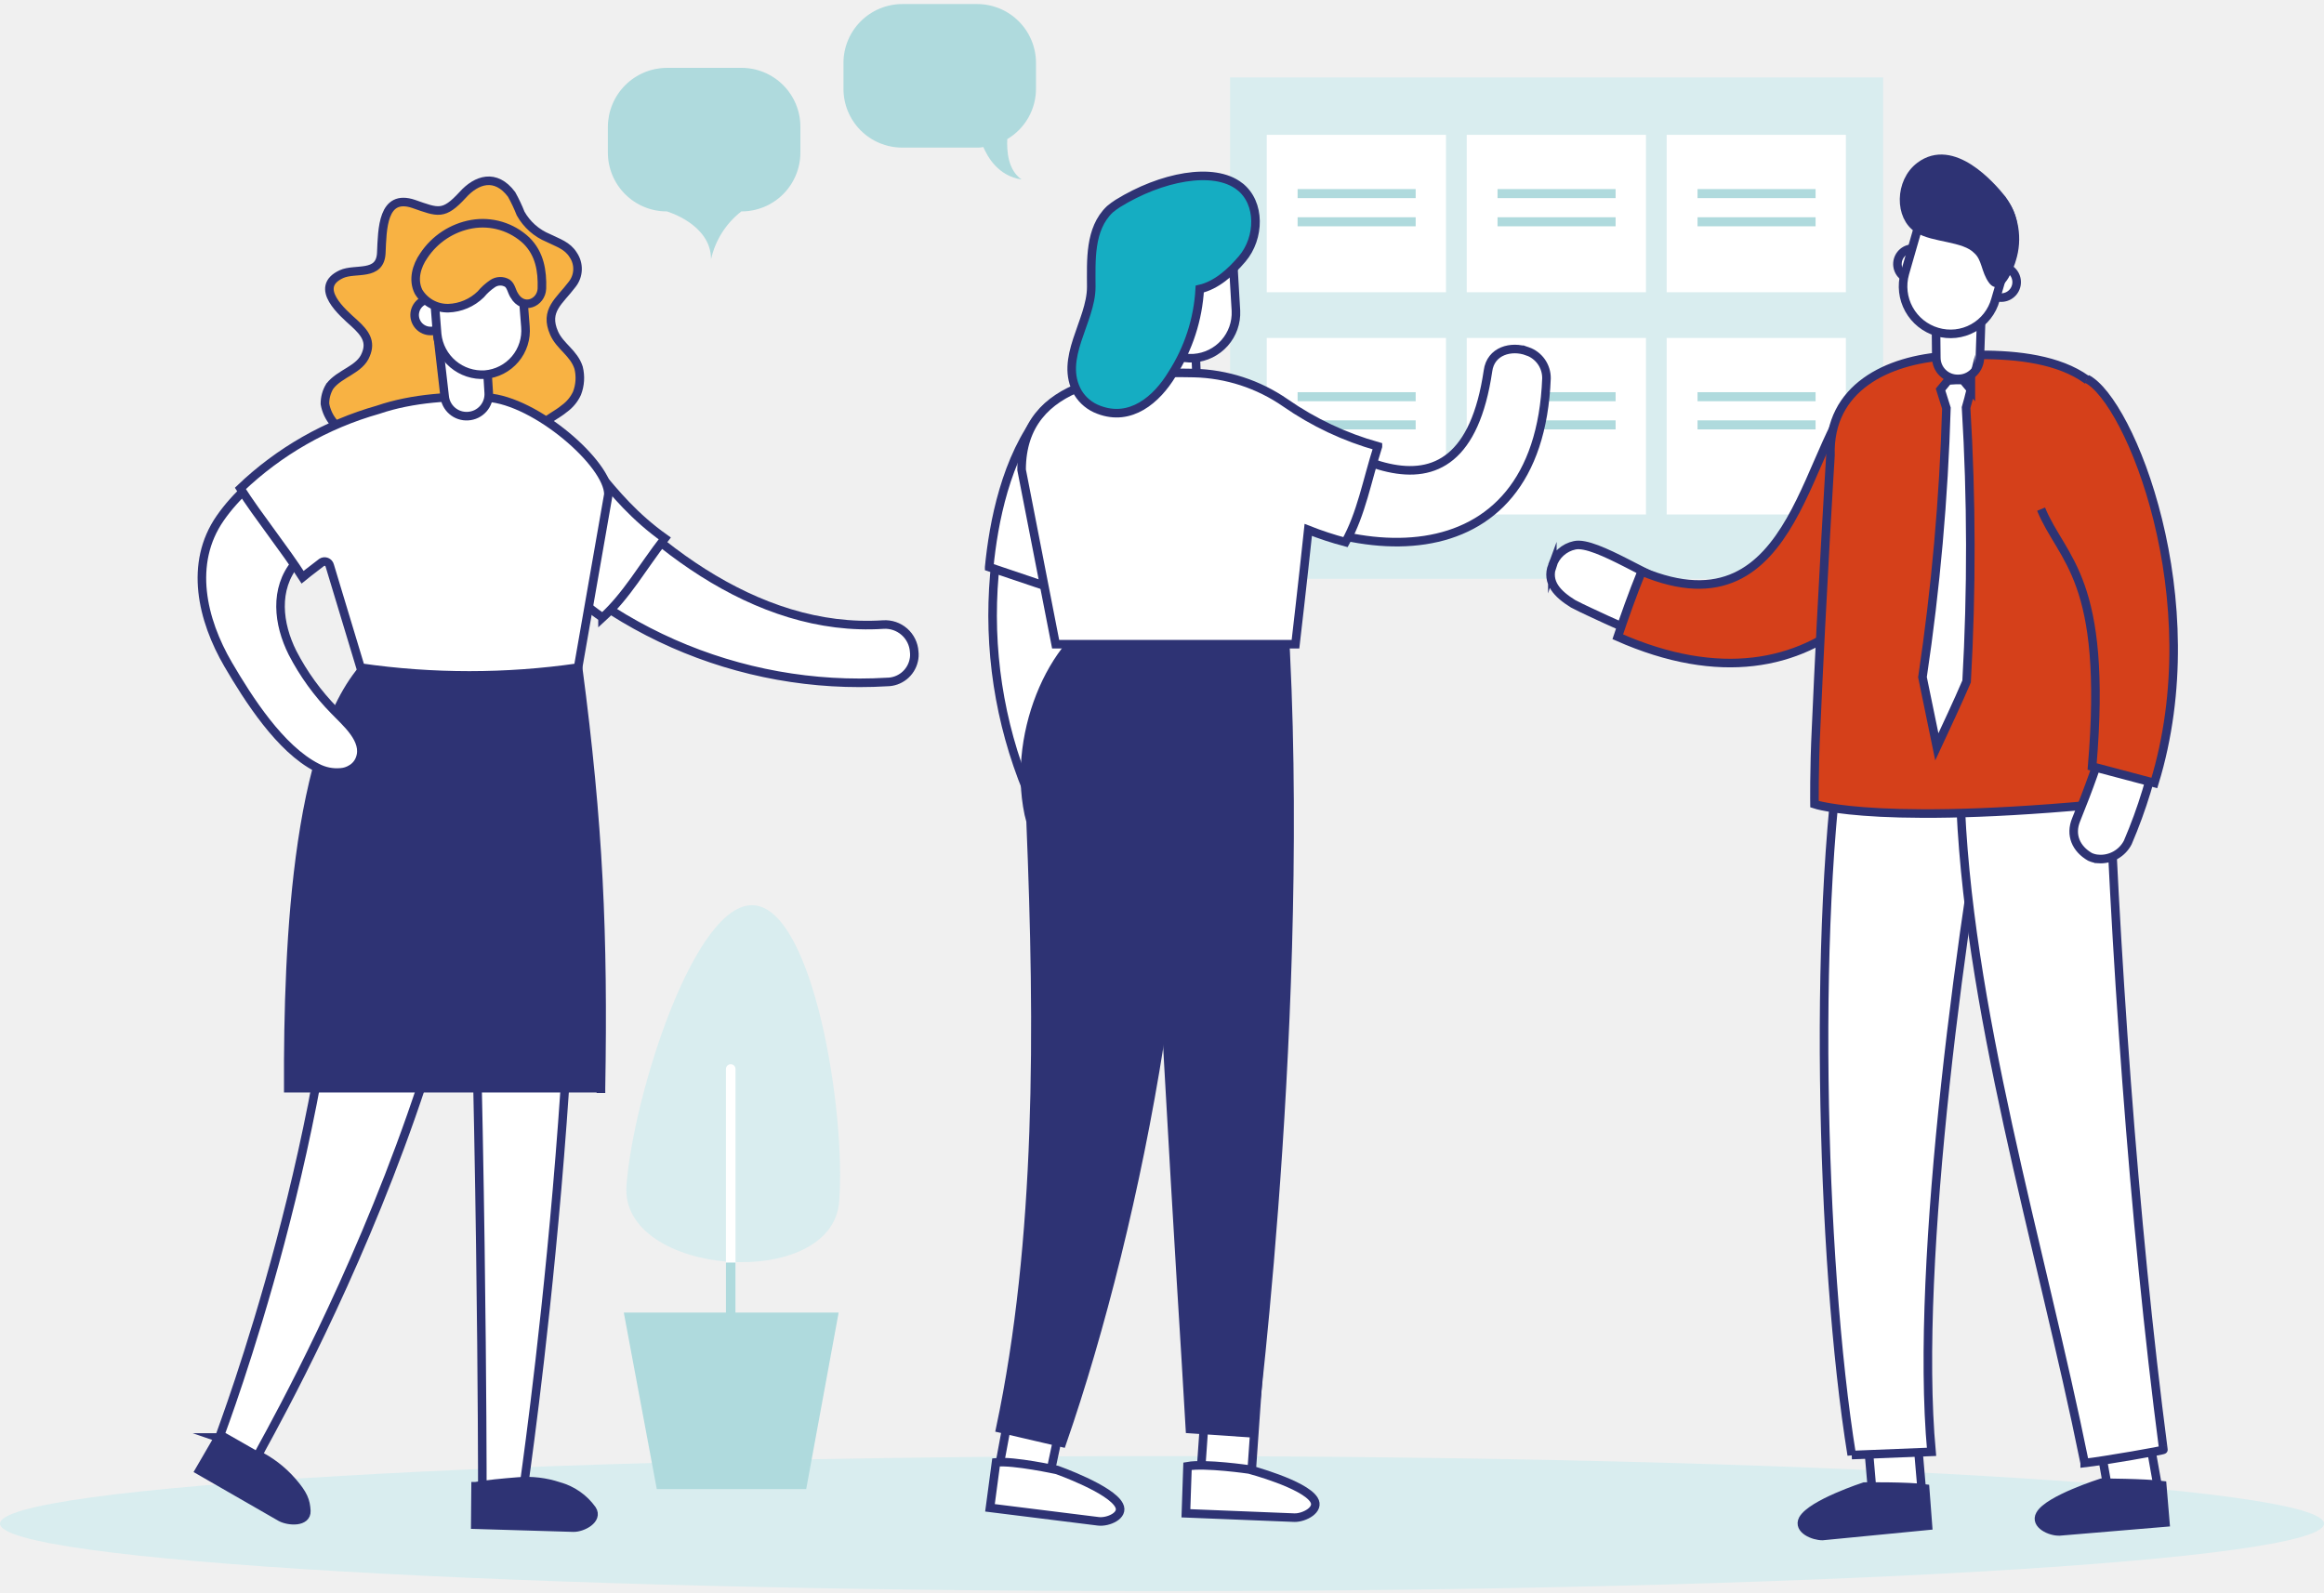
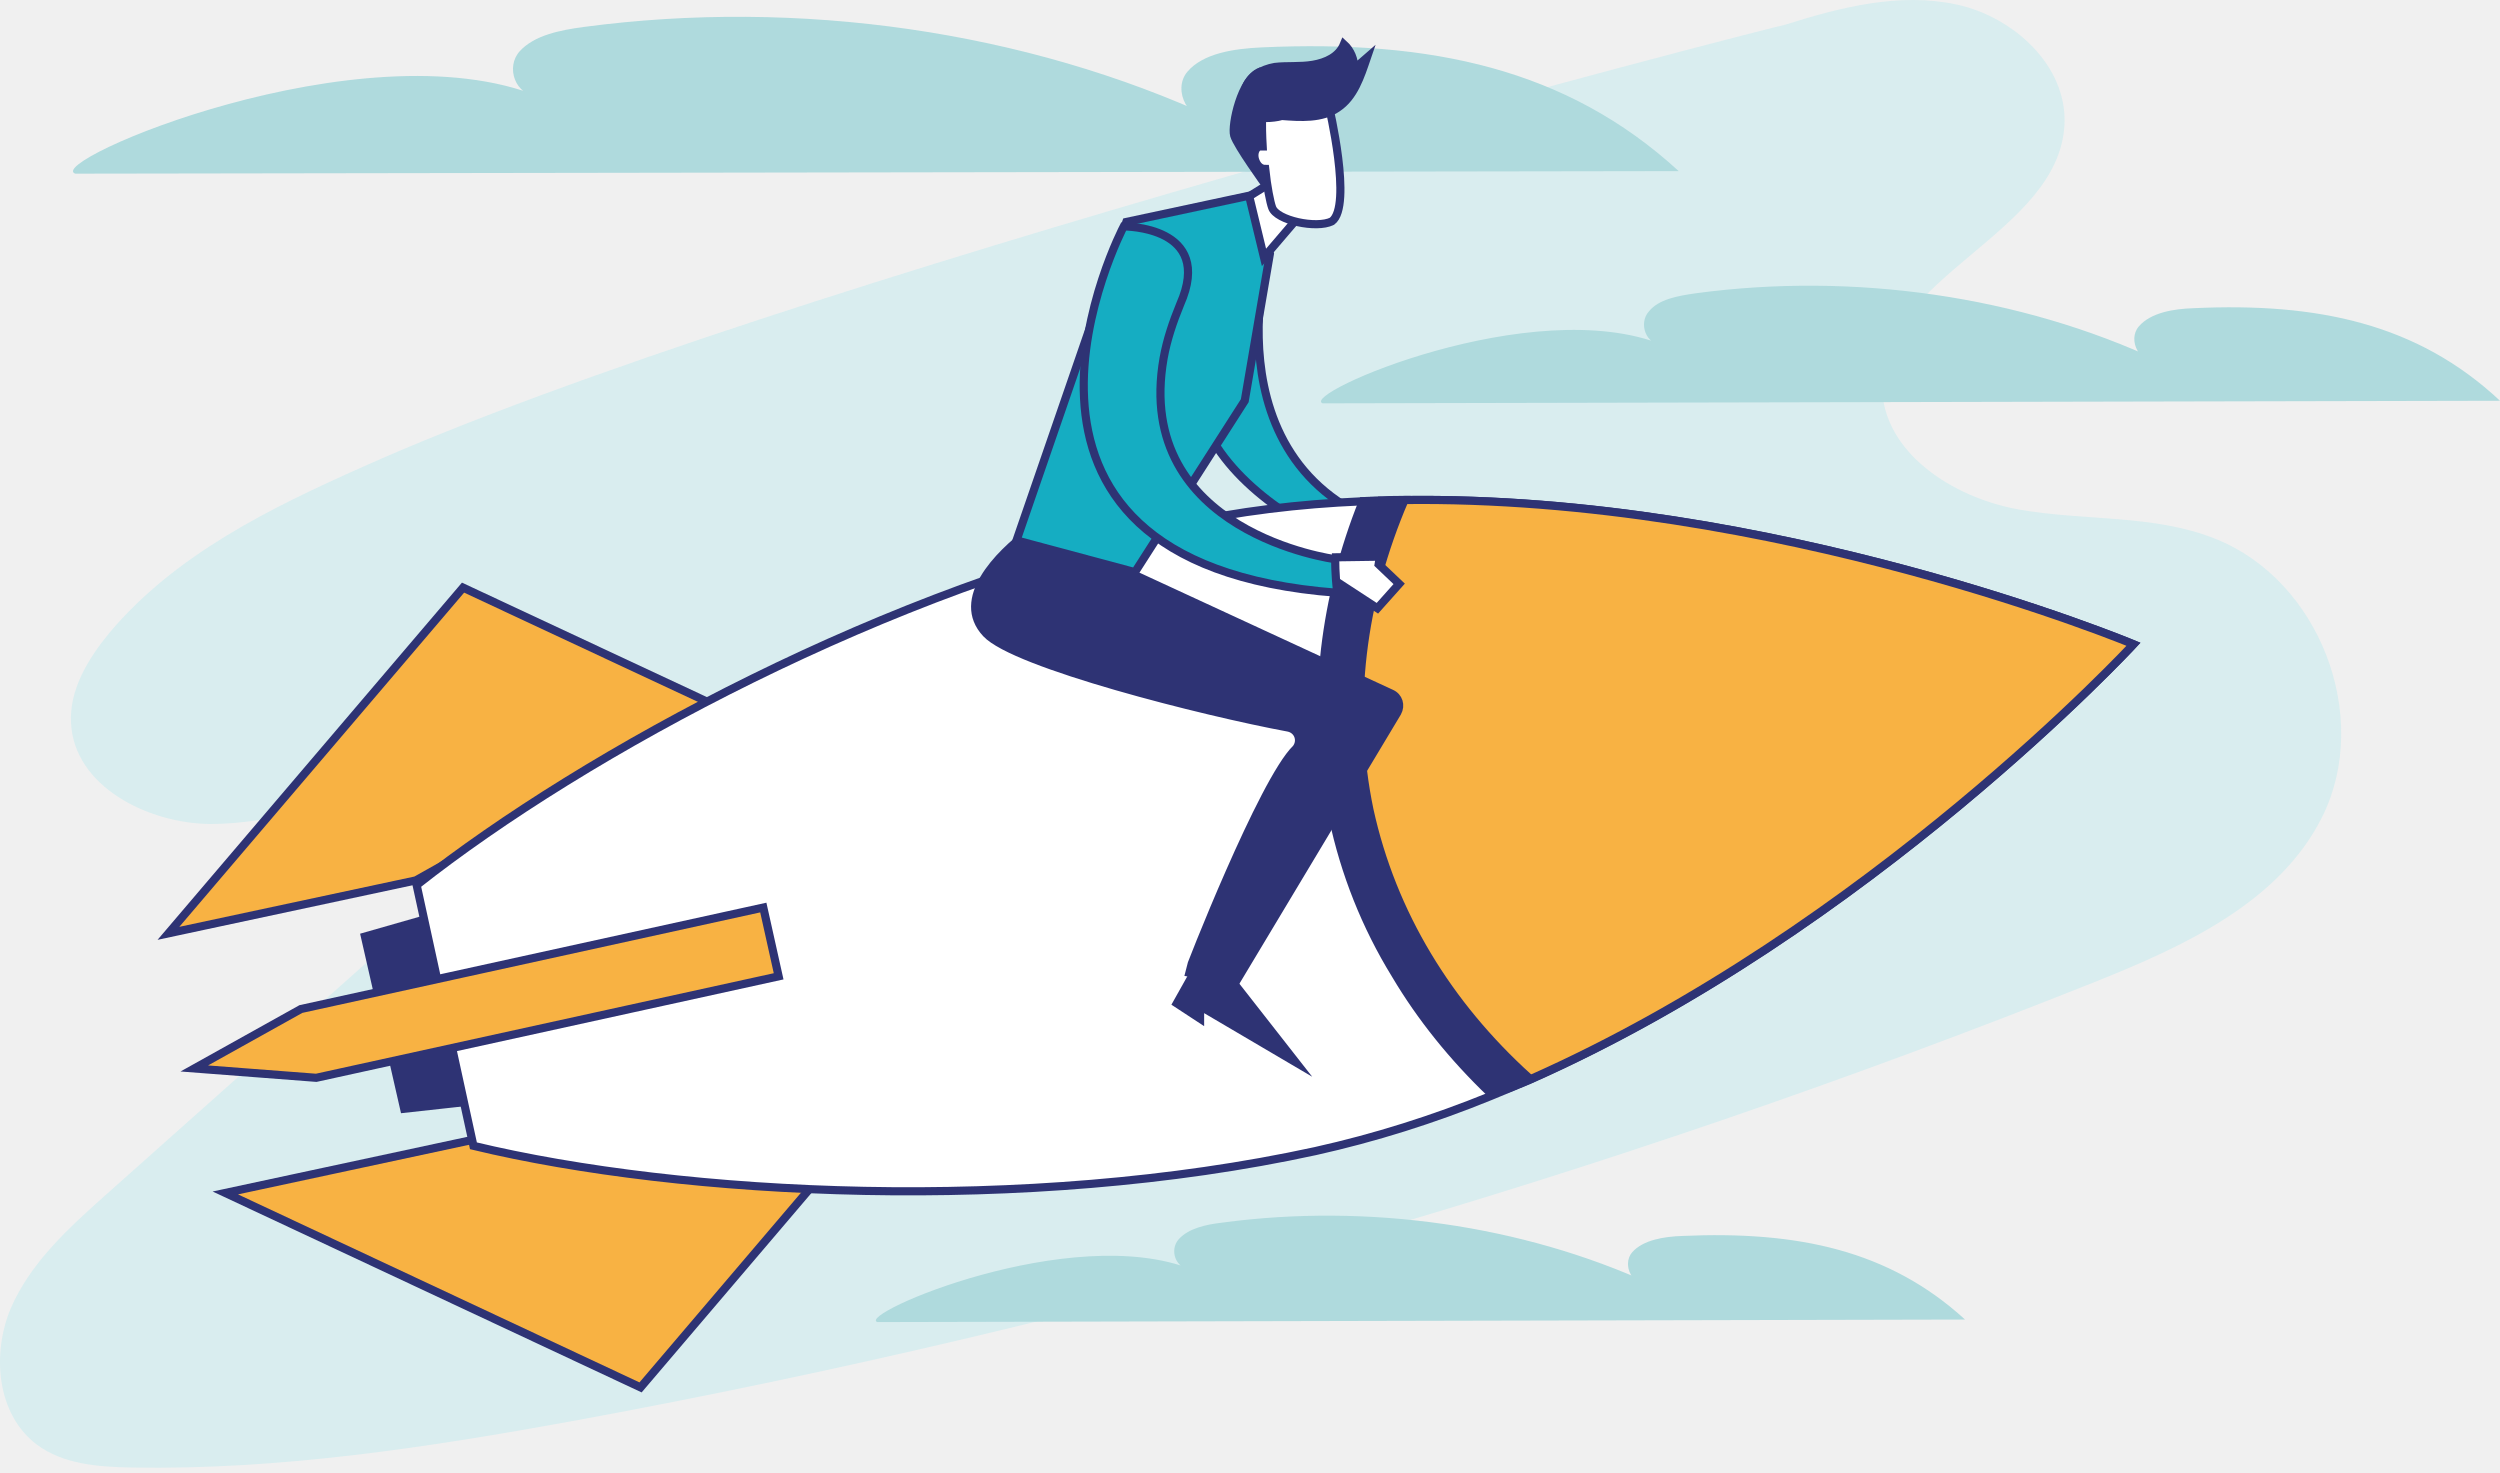
- <svg xmlns="http://www.w3.org/2000/svg" fill="none" viewBox="0 0 461 316">
-   <path d="m461 302.3c0 7.385-103.17 13.398-230.5 13.398s-230.5-6.013-230.5-13.398c0-7.384 103.17-13.397 230.5-13.397s230.5 6.013 230.5 13.397z" fill="#D9EDEF" />
-   <path d="m45.678 281.73c-0.834 1.119-1.609 2.281-2.321 3.482l2.321-3.482z" fill="#2E3374" />
-   <path d="m45.678 281.73c-0.834 1.119-1.609 2.281-2.321 3.482" stroke="#2E3374" stroke-miterlimit="10" stroke-width="1.5" />
-   <path d="m95.049 58.613 6.646-0.527c0.748 0.058 1.452 0.381 1.984 0.91 0.533 0.529 0.86 1.23 0.923 1.978 0.064 0.748-0.141 1.494-0.577 2.105s-1.075 1.047-1.803 1.231l-7.068 0.527-0.105-6.224z" fill="#FF808C" />
-   <path d="m373.55 15.361h-129.54v99.479h129.54v-99.479z" fill="#D9EDEF" />
-   <path d="m286.83 26.754h-35.551v31.226h35.551v-31.226z" fill="#fff" />
-   <path d="m280.82 37.514h-23.42v1.793h23.42v-1.793z" fill="#AFDADD" />
-   <path d="m280.82 43.106h-23.42v1.793h23.42v-1.793z" fill="#AFDADD" />
-   <path d="m326.5 26.754h-35.551v31.226h35.551v-31.226z" fill="#fff" />
-   <path d="m320.48 37.514h-23.42v1.793h23.42v-1.793z" fill="#AFDADD" />
-   <path d="m320.48 43.106h-23.42v1.793h23.42v-1.793z" fill="#AFDADD" />
-   <path d="m366.16 26.754h-35.551v31.226h35.551v-31.226z" fill="#fff" />
-   <path d="m360.15 37.514h-23.42v1.793h23.42v-1.793z" fill="#AFDADD" />
-   <path d="m360.15 43.106h-23.42v1.793h23.42v-1.793z" fill="#AFDADD" />
-   <path d="m286.83 67.052h-35.551v35.024h35.551v-35.024z" fill="#fff" />
-   <path d="m280.82 77.812h-23.42v1.793h23.42v-1.793z" fill="#AFDADD" />
-   <path d="m280.82 83.403h-23.42v1.793h23.42v-1.793z" fill="#AFDADD" />
-   <path d="m326.5 67.052h-35.551v35.024h35.551v-35.024z" fill="#fff" />
-   <path d="m320.48 77.812h-23.42v1.793h23.42v-1.793z" fill="#AFDADD" />
-   <path d="m320.48 83.403h-23.42v1.793h23.42v-1.793z" fill="#AFDADD" />
-   <path d="m366.16 67.052h-35.551v35.024h35.551v-35.024z" fill="#fff" />
-   <path d="m360.15 77.812h-23.42v1.793h23.42v-1.793z" fill="#AFDADD" />
-   <path d="m360.15 83.403h-23.42v1.793h23.42v-1.793z" fill="#AFDADD" />
-   <path d="m217.63 173.92c0.564-0.158 1.099-0.408 1.582-0.739 0.64-0.413 1.192-0.949 1.623-1.577s0.734-1.335 0.891-2.08 0.165-1.514 0.023-2.263c-0.142-0.748-0.43-1.461-0.849-2.097-13.925-21.52-8.861-50.742 0.95-74.477 1.16-2.954-7.807-5.064-10.76-6.224-0.7-0.284-1.449-0.427-2.204-0.422s-1.501 0.159-2.197 0.453c-0.695 0.294-1.326 0.722-1.856 1.26s-0.949 1.175-1.233 1.874c-5.492 13.564-7.658 28.244-6.318 42.815 1.339 14.572 6.146 28.611 14.019 40.946 0.627 1.062 1.588 1.887 2.733 2.345s2.41 0.524 3.596 0.187z" fill="#fff" stroke="#2E3374" stroke-miterlimit="10" stroke-width="1.7" />
-   <path d="m196.22 112.52c0.844-8.65 3.27-21.731 10.444-30.592 1.898-2.321 5.274-4.22 8.333-3.692 3.904 0.738 6.119 6.435 7.068 9.811 1.583 5.802-2.32 12.448-4.219 17.934-0.317 1.055-2.954 12.764-2.954 12.764-6.224-2.004-12.448-4.114-18.672-6.224z" fill="#fff" stroke="#2E3374" stroke-miterlimit="10" stroke-width="1.7" />
-   <path d="m233.14 79.289c1.173-0.063 2.273-0.585 3.063-1.454s1.206-2.014 1.157-3.187l-0.422-10.127-9.6-2.321 1.16 12.87c0.079 1.167 0.606 2.258 1.471 3.045 0.866 0.787 2.002 1.208 3.171 1.175z" fill="#fff" stroke="#2E3374" stroke-miterlimit="10" stroke-width="1.7" />
-   <path d="m236.83 71.061c2.339-0.171 4.518-1.248 6.075-3.001 1.556-1.754 2.367-4.045 2.259-6.388l-0.633-10.76c-0.171-2.338-1.247-4.518-3.001-6.075-1.754-1.557-4.045-2.367-6.388-2.259-2.338 0.171-4.518 1.247-6.074 3.001-1.557 1.754-2.368 4.045-2.26 6.388l0.633 10.76c0.068 1.164 0.364 2.304 0.873 3.354 0.508 1.05 1.219 1.988 2.091 2.763 0.873 0.774 1.889 1.369 2.992 1.749 1.102 0.381 2.269 0.54 3.433 0.468z" fill="#fff" stroke="#2E3374" stroke-miterlimit="10" stroke-width="1.7" />
-   <path d="m239.72 270.33-1.64 23.42 10.022 0.701 1.639-23.419-10.021-0.702z" fill="#fff" stroke="#2E3374" stroke-miterlimit="10" stroke-width="1.7" />
-   <path d="m235.56 290.91c3.534-0.633 12.247 0.644 12.247 0.644s10.876 2.88 12.828 6.002c1.245 1.952-1.92 3.597-3.85 3.555l-21.542-0.865 0.317-9.336z" fill="#fff" stroke="#2E3374" stroke-miterlimit="10" stroke-width="1.7" />
-   <path d="m207.92 294.18 4.536-21.309-10.338-2.954-4.114 22.154 9.916 2.109z" fill="#fff" stroke="#2E3374" stroke-miterlimit="10" stroke-width="1.7" />
-   <path d="m197.58 290.14c3.565-0.369 12.131 1.519 12.131 1.519s10.676 3.787 12.28 7.015c1.054 2.015-2.195 3.408-4.125 3.165l-21.489-2.679 1.203-9.02z" fill="#fff" stroke="#2E3374" stroke-miterlimit="10" stroke-width="1.7" />
-   <path d="m302.97 69.69c-3.165-1.16-7.279-0.105-7.807 3.903-5.169 35.023-31.647 15.085-47.682 3.376-2.005-1.477-7.49 6.33-8.545 8.861s-1.582 6.119 1.266 8.228c26.056 19.2 64.983 22.048 66.565-18.989 0.015-1.183-0.345-2.34-1.027-3.306-0.682-0.966-1.651-1.692-2.77-2.075z" fill="#fff" stroke="#2E3374" stroke-miterlimit="10" stroke-width="1.7" />
-   <path d="m248.43 284.37c0.105-1.266 11.604-92.728 5.696-169.42l-26.474 13.63c3.271 76.165 8.435 154.31 8.435 154.95l12.343 0.844z" fill="#2E3374" stroke="#2E3374" stroke-miterlimit="10" stroke-width="1.7" />
-   <path d="m204.44 163.05c-4.325-16.562 4.325-36.395 15.402-40.931 5.591 4.747 7.962-0.506 13.553 4.241 6.013 46.1-7.435 115.81-22.731 159.9l-12.237-2.849c7.912-37.344 7.701-79.435 6.013-120.37z" fill="#2E3374" stroke="#2E3374" stroke-miterlimit="10" stroke-width="1.7" />
-   <path d="m273.33 88.573c-6.56-1.836-12.764-4.76-18.356-8.65-5.34-3.702-11.648-5.756-18.144-5.908-13.714-0.317-34.18 0.949-34.18 19.2l6.752 34.602h47.577s1.477-12.659 2.532-22.681c2.411 0.953 4.877 1.763 7.384 2.426 3.165-5.696 4.22-12.026 6.435-18.988z" fill="#fff" stroke="#2E3374" stroke-miterlimit="10" stroke-width="1.7" />
-   <path d="m245.9 36.987c-5.169-4.009-15.613-1.899-24.158 3.376-0.552 0.352-1.08 0.74-1.582 1.161-4.114 3.903-3.692 10.233-3.692 15.402 0 6.857-6.541 14.241-2.638 20.993 0.951 1.558 2.401 2.747 4.114 3.376 6.33 2.426 11.499-2.004 14.558-7.068 3.256-5.058 5.146-10.873 5.486-16.879 3.27-0.739 6.118-3.27 8.439-6.013 3.482-4.114 3.693-11.077-0.527-14.347z" fill="#15ADC2" stroke="#2E3374" stroke-miterlimit="10" stroke-width="1.7" />
-   <path d="m124.27 235.21c-1.371 18.039 40.825 21.203 42.197 3.164 1.371-18.039-5.169-57.809-16.879-58.759-11.71-0.949-23.947 37.555-25.318 55.595z" fill="#D9EDEF" />
-   <path d="m144.95 276.77c-0.252 0-0.494-0.1-0.672-0.278s-0.278-0.419-0.278-0.671v-63.717c0-0.252 0.1-0.494 0.278-0.672s0.42-0.278 0.672-0.278c0.251 0 0.493 0.1 0.671 0.278s0.278 0.42 0.278 0.672v63.717c0 0.252-0.1 0.493-0.278 0.671s-0.42 0.278-0.671 0.278z" fill="#fff" />
-   <path d="m145.9 250.5h-1.899v25.318h1.899v-25.318z" fill="#AFDADD" />
-   <path d="m130.28 295.44h29.643l6.435-35.024h-42.619l6.541 35.024z" fill="#AFDADD" />
-   <path d="m379.31 273.47-9.775 0.838 1.946 22.703 9.775-0.838-1.946-22.703z" fill="#fff" stroke="#2E3374" stroke-miterlimit="10" stroke-width="1.7" />
-   <path d="m381.88 295.33c-3.449-0.485-12.058-0.379-12.058-0.379s-10.454 3.407-12.184 6.498c-1.055 2.004 2.11 3.312 3.882 3.302l20.919-2.036-0.559-7.385z" fill="#2E3374" stroke="#2E3374" stroke-miterlimit="10" stroke-width="1.7" />
-   <path d="m367.32 288.69c-6.224-38.399-8.017-110.87-0.844-149.06 9.073 1.16 21.099 1.582 30.171 2.426-7.173 37.872-16.984 108.34-13.503 146l-15.824 0.633z" fill="#fff" stroke="#2E3374" stroke-miterlimit="10" stroke-width="1.7" />
-   <path d="m307.93 112.2c0.315-1.002 0.892-1.901 1.671-2.606 0.779-0.704 1.731-1.189 2.759-1.403 4.22-0.949 16.246 7.596 20.888 8.229 2.612 0.37 5.273 0.195 7.815-0.513 2.541-0.708 4.909-1.934 6.954-3.601 9.178-7.385 13.819-19.833 18.461-30.171 1.371-3.059 9.389 1.266 11.498 3.059 2.11 1.793 4.537 3.165 2.954 7.173-4.641 11.709-11.182 24.157-22.048 31.225-9.599 6.224-20.992 6.119-31.647 2.743-2.914-0.951-5.768-2.079-8.545-3.376-2.215-1.055-4.431-2.004-6.646-3.165-3.059-1.898-5.38-4.219-4.114-7.595z" fill="#fff" stroke="#2E3374" stroke-miterlimit="10" stroke-width="1.7" />
-   <path d="m384.73 83.614c0.316-6.752-8.334-11.71-15.085-6.857-11.605 8.439-12.343 49.898-43.991 36.606-1.793 4.431-3.481 9.178-4.747 12.976 40.509 17.933 62.557-13.82 63.823-42.724z" fill="#D5401A" stroke="#2E3374" stroke-miterlimit="10" stroke-width="1.7" />
-   <path d="m423.85 271.46-9.66 1.717 4.099 23.058 9.66-1.717-4.099-23.058z" fill="#fff" stroke="#2E3374" stroke-miterlimit="10" stroke-width="1.7" />
-   <path d="m428.91 294.67c-3.45-0.453-12.037-0.485-12.037-0.485s-10.549 3.344-12.184 6.329c-1.118 1.941 2.036 3.408 3.872 3.323l20.971-1.761-0.622-7.406z" fill="#2E3374" stroke="#2E3374" stroke-miterlimit="10" stroke-width="1.7" />
-   <path d="m413.53 290.27c-8.756-43.252-23.571-90.804-24.731-133.84 10.022-0.949 19.043-14.371 29.065-15.426 1.477 46.205 5.371 101.38 11.279 146.63 0.211 0.105-11.815 2.215-15.613 2.637z" fill="#fff" stroke="#2E3374" stroke-miterlimit="10" stroke-width="1.7" />
-   <path d="m420.38 88.256c-0.633-17.934-20.782-18.461-34.285-17.617-11.604 0.738-23.419 6.224-22.997 19.727 0 0-1.688 27.217-2.848 54.012-0.422 8.545-0.317 15.178-0.317 15.178s13.503 4.641 63.929-0.739l-3.482-70.561z" fill="#D5401A" stroke="#2E3374" stroke-miterlimit="10" stroke-width="1.7" />
-   <path d="m388.42 75.175c-0.563 0.014-1.123-0.085-1.647-0.29-0.525-0.206-1.002-0.514-1.405-0.908-0.403-0.393-0.724-0.863-0.942-1.382-0.219-0.519-0.331-1.076-0.331-1.64l-0.106-9.916 9.178-2.743-0.422 12.554c6e-3 0.57-0.102 1.135-0.318 1.662-0.215 0.527-0.533 1.006-0.936 1.409-0.403 0.403-0.882 0.721-1.409 0.936-0.528 0.215-1.093 0.323-1.662 0.318z" fill="#fff" stroke="#2E3374" stroke-miterlimit="10" stroke-width="1.7" />
-   <path d="m386.63 51.228-6.329-1.793c-0.388-0.111-0.794-0.144-1.195-0.098-0.401 0.046-0.788 0.171-1.141 0.366s-0.663 0.459-0.914 0.775c-0.251 0.316-0.437 0.678-0.548 1.066s-0.144 0.794-0.098 1.195c0.046 0.401 0.17 0.789 0.366 1.141 0.196 0.353 0.46 0.663 0.776 0.914 0.316 0.251 0.678 0.437 1.066 0.548l6.646 1.899 1.371-6.013z" fill="#fff" stroke="#2E3374" stroke-miterlimit="10" stroke-width="1.7" />
-   <path d="m389.79 57.136 6.329 1.793c0.388 0.111 0.794 0.144 1.195 0.098 0.401-0.046 0.789-0.171 1.141-0.366 0.353-0.196 0.664-0.459 0.914-0.775 0.251-0.316 0.437-0.678 0.548-1.066s0.144-0.794 0.098-1.195c-0.046-0.401-0.17-0.789-0.366-1.141-0.196-0.353-0.46-0.663-0.776-0.914-0.315-0.251-0.678-0.437-1.066-0.548l-6.646-1.899-1.371 6.013z" fill="#fff" stroke="#2E3374" stroke-miterlimit="10" stroke-width="1.7" />
-   <path d="m384.28 65.86c-2.384-0.696-4.397-2.307-5.6-4.48-1.203-2.173-1.499-4.734-0.824-7.124l3.165-11.013c0.701-2.381 2.312-4.39 4.485-5.59 2.172-1.201 4.73-1.497 7.119-0.824 2.383 0.699 4.394 2.309 5.597 4.482 1.203 2.172 1.5 4.732 0.827 7.122l-3.217 11.013c-0.325 1.187-0.885 2.297-1.645 3.265s-1.706 1.774-2.782 2.372-2.26 0.974-3.484 1.107c-1.223 0.133-2.461 0.021-3.641-0.33z" fill="#fff" stroke="#2E3374" stroke-miterlimit="10" stroke-width="1.7" />
-   <path d="m395.28 55.659c1.603 2.11 3.555-3.323 3.787-4.22 0.631-2.001 0.783-4.122 0.444-6.193s-1.16-4.032-2.396-5.728c-2.11-2.637-9.747-11.467-16.277-6.54-4.125 3.102-4.125 10.096-0.348 12.385 2.985 1.952 9.167 1.603 11.699 4.22 1.825 1.603 1.603 4.125 3.091 6.076z" fill="#2E3374" stroke="#2E3374" stroke-miterlimit="10" stroke-width="1.7" />
-   <path d="m416.27 170.43c-0.583-0.04-1.154-0.183-1.688-0.422-2.743-1.582-4.009-4.325-2.743-7.384 10.022-24.685 12.87-41.67 0.633-63.928-1.477-2.743-0.738-7.068 1.794-8.228 2.531-1.16 2.004-8.228 3.586-5.38 14.558 25.529 15.719 55.278 4.22 82.073-0.545 1.05-1.384 1.918-2.414 2.499s-2.208 0.849-3.388 0.771z" fill="#fff" stroke="#2E3374" stroke-miterlimit="10" stroke-width="1.7" />
-   <path d="m404.88 101.02c4.22 10.232 13.292 13.608 10.127 51.058l12.343 3.27c11.182-36.5-4.853-75.849-13.398-80.174" fill="#D5401A" />
-   <path d="m404.88 101.02c4.22 10.232 13.292 13.608 10.127 51.058l12.343 3.27c11.182-36.5-4.853-75.849-13.398-80.174" stroke="#2E3374" stroke-miterlimit="10" stroke-width="1.7" />
-   <path d="m390.95 77.285-1.582-1.899c-0.986-0.018-1.972 0.018-2.954 0.105l-1.477 1.793c0.422 1.371 0.739 2.321 1.161 3.692-0.521 17.872-2.106 35.696-4.747 53.379 0.949 4.536 1.898 9.178 2.848 13.819 2.004-4.325 4.008-8.544 5.907-12.975 1.02-18.096 0.985-36.236-0.105-54.328 0.316-1.055 0.633-2.321 0.949-3.587z" fill="#fff" stroke="#2E3374" stroke-miterlimit="10" stroke-width="1.7" />
-   <path d="m132.29 13.462h14.769c1.539-0.004 3.063 0.296 4.486 0.883 1.422 0.587 2.715 1.449 3.803 2.538 1.088 1.088 1.95 2.381 2.537 3.803 0.587 1.423 0.887 2.947 0.883 4.486v5.064c4e-3 1.539-0.296 3.063-0.883 4.486-0.587 1.423-1.449 2.715-2.537 3.803s-2.381 1.95-3.803 2.538c-1.423 0.587-2.947 0.887-4.486 0.883-3.051 2.367-5.178 5.725-6.013 9.494 0-6.962-8.756-9.494-8.756-9.494-1.539 0.004-3.064-0.296-4.486-0.883-1.423-0.587-2.715-1.449-3.803-2.538-1.089-1.088-1.951-2.381-2.538-3.803-0.587-1.423-0.887-2.947-0.883-4.486v-5.064c0.011-3.102 1.249-6.074 3.442-8.268 2.194-2.194 5.166-3.431 8.268-3.442z" fill="#AFDADD" />
-   <path d="m178.92 29.286h14.769c0.459 0.017 0.919-0.018 1.371-0.105 0.844 1.899 2.848 5.697 7.595 6.435-2.742-1.899-2.953-5.697-2.848-8.017 1.741-1.029 3.182-2.496 4.181-4.253 0.999-1.758 1.522-3.746 1.516-5.768v-5.064c4e-3 -1.539-0.296-3.063-0.883-4.486-0.587-1.423-1.449-2.715-2.538-3.803-1.088-1.088-2.38-1.95-3.803-2.538-1.422-0.587-2.947-0.887-4.486-0.883h-14.769c-1.539-0.004-3.063 0.296-4.486 0.883-1.422 0.587-2.715 1.449-3.803 2.538s-1.951 2.381-2.538 3.803c-0.586 1.423-0.887 2.947-0.882 4.486v5.064c-7e-3 1.531 0.287 3.048 0.867 4.465 0.579 1.417 1.432 2.706 2.51 3.793 1.077 1.087 2.358 1.952 3.77 2.544s2.926 0.901 4.457 0.907z" fill="#AFDADD" />
-   <path d="m65.405 76.652c2.004-2.637 6.013-3.27 7.173-6.33 1.055-2.532-0.105-4.22-2.321-6.224-2.215-2.004-8.228-7.068-2.532-9.705 2.743-1.266 7.701 0.527 7.912-4.22s0.211-11.815 6.435-9.705c4.853 1.688 5.908 2.321 9.705-1.793 2.743-3.059 6.54-4.325 9.705-0.105 0.681 1.225 1.28 2.494 1.793 3.798 1.231 2.188 3.164 3.898 5.486 4.853 1.899 0.95 3.798 1.477 4.958 3.376 0.586 0.864 0.881 1.892 0.843 2.936-0.038 1.043-0.407 2.047-1.054 2.866-2.532 3.376-5.591 5.169-3.587 9.705 1.161 2.637 3.904 3.903 4.853 6.857 0.416 1.68 0.306 3.448-0.316 5.064-0.564 1.222-1.437 2.277-2.532 3.059-1.372 1.16-3.165 1.899-4.431 3.27-1.307 1.477-2.375 3.15-3.165 4.958-2.426 5.591-2.848 12.448-4.008 18.039-1.266 6.119-3.693 11.288-10.022 11.921s-9.072-3.481-12.237-8.545c-1.899-2.954-2.321-8.65-3.376-11.921-1.729-5.5-4.605-10.569-8.439-14.874-0.929-1.081-1.549-2.393-1.793-3.798-0.011-1.226 0.317-2.431 0.949-3.481z" fill="#F8B243" stroke="#2E3374" stroke-miterlimit="10" stroke-width="1.7" />
-   <path d="m43.357 285.21c1.825 0.622 4.958 2.11 7.469 3.291 2.718 1.304 5.141 3.149 7.121 5.422 2.236 2.574 2.701 3.83 2.817 5.845 0.105 2.32-3.481 2.109-5.064 1.266l-16.14-9.284 3.798-6.54z" fill="#2E3374" stroke="#2E3374" stroke-miterlimit="10" stroke-width="1.7" />
-   <path d="m103.8 295.65c0.106-1.266 14.769-99.373 8.967-175.75l-20.254 23.524c3.165 75.849 3.165 150.43 3.165 151.06l8.123 1.16z" fill="#fff" stroke="#2E3374" stroke-miterlimit="10" stroke-width="1.7" />
-   <path d="m67.832 167.38c-3.903-12.448-2.321-28.166 12.343-40.403l15.718 1.688c8.44 68.464-43.463 157.29-44.834 160.24l-7.385-4.22c0.211-0.633 23.525-62.134 24.158-117.31z" fill="#fff" stroke="#2E3374" stroke-miterlimit="10" stroke-width="1.7" />
-   <path d="m119.21 216.01c0.527-30.593-0.422-52.324-4.537-83.55 0 0-17.3-0.527-17.722-2.532h-22.153c-16.035 13.187-17.723 57.177-17.617 85.976h62.03v0.106z" fill="#2E3374" stroke="#2E3374" stroke-miterlimit="10" stroke-width="1.7" />
-   <path d="m181.24 131.09c0.143-0.587 0.179-1.194 0.105-1.794-0.1-1.524-0.8-2.946-1.947-3.954-1.147-1.009-2.647-1.521-4.171-1.426-25.424 1.688-48.526-16.878-64.35-36.816-2.005-2.532-8.123 4.325-10.655 6.33-1.187 0.939-1.953 2.31-2.131 3.812-0.178 1.503 0.247 3.014 1.182 4.205 9.16 11.348 20.899 20.341 34.24 26.232 13.34 5.89 27.896 8.507 42.452 7.631 1.226-6e-3 2.414-0.427 3.371-1.192 0.958-0.766 1.628-1.833 1.904-3.027z" fill="#fff" stroke="#2E3374" stroke-miterlimit="10" stroke-width="1.7" />
-   <path d="m119.52 122.54c-7.068-4.958-19.411-15.929-23.63-26.478-1.16-2.743-1.16-6.646 0.844-9.072 2.532-3.059 10.021-1.582 13.397-0.738 5.908 1.477 9.811 12.132 21.731 20.571-4.43 5.696-7.49 11.287-12.342 15.718z" fill="#fff" stroke="#2E3374" stroke-miterlimit="10" stroke-width="1.7" />
-   <path d="m69.625 152.61c0.835-0.461 1.473-1.212 1.793-2.11 1.371-3.692-2.848-7.173-5.064-9.494-3.343-3.39-6.153-7.267-8.334-11.499-2.848-5.696-3.692-12.659 0.633-17.828 4.958-6.119 12.87-9.072 19.727-12.448 1.266-0.633 2.426-1.16 3.692-1.793 2.743-1.371-2.11-9.389-3.903-11.604-1.793-2.215-4.325-4.431-7.912-2.637-9.494 4.958-20.36 10.655-26.584 19.622-6.224 8.967-3.587 20.149 1.582 29.01 4.009 6.857 10.338 16.773 17.617 20.465 1.456 0.774 3.106 1.104 4.747 0.95 0.709-0.049 1.396-0.266 2.004-0.633z" fill="#fff" stroke="#2E3374" stroke-miterlimit="10" stroke-width="1.7" />
-   <path d="m96.631 78.867c-6.646-0.422-14.874 0.105-21.626 2.426-10.246 2.896-19.626 8.256-27.322 15.613 3.481 5.486 8.861 12.132 12.343 17.617 0 0 1.688-1.371 3.798-2.953 0.141-0.089 0.3-0.142 0.466-0.157 0.165-0.015 0.332 9e-3 0.486 0.071s0.292 0.159 0.401 0.284c0.11 0.125 0.188 0.274 0.229 0.435l6.119 20.254c14.308 2.07 28.838 2.07 43.146 0l6.013-34.39c0-6.013-14.347-18.567-24.052-19.2z" fill="#fff" stroke="#2E3374" stroke-miterlimit="10" stroke-width="1.7" />
-   <path d="m92.833 65.048-6.646 0.527c-0.445 0.112-0.909 0.126-1.36 0.041-0.451-0.085-0.878-0.267-1.252-0.534s-0.685-0.611-0.912-1.01c-0.227-0.399-0.365-0.842-0.404-1.299-0.039-0.457 0.022-0.917 0.179-1.349 0.157-0.431 0.406-0.823 0.729-1.149 0.323-0.326 0.714-0.577 1.144-0.737 0.43-0.16 0.89-0.224 1.347-0.188l7.068-0.527 0.105 6.224z" fill="#fff" stroke="#2E3374" stroke-miterlimit="10" stroke-width="1.7" />
-   <path d="m92.833 82.56c0.576-0.032 1.139-0.178 1.658-0.429 0.519-0.251 0.983-0.603 1.366-1.034 0.383-0.432 0.676-0.935 0.863-1.48 0.187-0.545 0.264-1.123 0.227-1.698l-0.633-10.127-9.6-2.11 1.477 12.87c0.092 1.144 0.63 2.206 1.499 2.956s1.998 1.128 3.143 1.052z" fill="#fff" stroke="#2E3374" stroke-miterlimit="10" stroke-width="1.7" />
-   <path d="m96.209 74.331c1.151-0.094 2.272-0.415 3.298-0.944 1.027-0.529 1.938-1.255 2.683-2.137s1.309-1.903 1.658-3.003c0.349-1.101 0.478-2.259 0.378-3.41l-0.844-10.76c-0.094-1.151-0.415-2.272-0.944-3.298-0.528-1.026-1.255-1.938-2.137-2.683-0.882-0.745-1.903-1.308-3.003-1.658-1.101-0.349-2.259-0.478-3.41-0.378-1.151 0.094-2.272 0.415-3.298 0.944-1.026 0.529-1.938 1.255-2.683 2.137s-1.308 1.903-1.658 3.003c-0.349 1.101-0.478 2.259-0.378 3.41l0.844 10.76c0.243 2.303 1.367 4.423 3.136 5.917 1.769 1.494 4.047 2.247 6.359 2.1z" fill="#fff" stroke="#2E3374" stroke-miterlimit="10" stroke-width="1.7" />
-   <path d="m102.01 58.613c-0.527-0.844-0.633-1.899-1.371-2.426-0.451-0.268-0.969-0.4-1.492-0.381-0.524 0.019-1.031 0.188-1.461 0.487-0.87 0.589-1.651 1.3-2.321 2.11-1.728 1.685-4.023 2.663-6.435 2.743-1.185 0.022-2.356-0.268-3.393-0.842-1.037-0.574-1.905-1.412-2.515-2.428-1.16-2.321-0.422-5.064 1.055-7.173 1.08-1.625 2.478-3.015 4.109-4.085 1.632-1.07 3.464-1.798 5.385-2.139 1.941-0.338 3.933-0.218 5.82 0.349 1.886 0.568 3.614 1.568 5.046 2.921 2.637 2.637 3.165 6.013 3.059 9.494-0.105 2.848-3.692 4.431-5.486 1.371z" fill="#F8B243" stroke="#2E3374" stroke-miterlimit="10" stroke-width="1.7" />
-   <path d="m94.342 294.88c1.983-0.38 5.623-0.717 8.439-0.939 2.724-0.227 5.465 0.1 8.06 0.96 2.667 0.728 5 2.357 6.603 4.61 1.277 1.931-1.877 3.608-3.692 3.576l-19.474-0.58 0.063-7.627z" fill="#2E3374" stroke="#2E3374" stroke-miterlimit="10" stroke-width="1.7" />
+ <svg xmlns="http://www.w3.org/2000/svg" width="460" height="271" viewBox="0 0 460 271" fill="none">
+   <path d="M66.713 85.915C49.678 93.496 32.281 102.04 20.199 116.36C16.212 121.173 12.709 126.949 13.071 133.086C13.675 144.639 27.086 151.498 38.684 151.618C50.282 151.618 61.639 147.286 73.238 147.286C79.278 147.286 86.769 150.174 86.648 156.191C86.648 159.801 83.749 162.568 81.091 164.975C60.552 183.266 40.013 201.557 19.474 219.847C12.588 225.985 5.58 232.362 1.956 240.786C-1.548 249.209 -0.581 260.28 6.789 265.815C11.621 269.425 18.024 269.907 24.186 270.027C51.611 270.508 78.916 266.297 105.979 261.363C201.424 243.794 295.177 216.719 385.306 180.739C401.858 174.12 419.497 166.058 427.35 150.174C436.411 131.763 426.746 106.733 407.657 99.152C396.3 94.579 383.494 95.903 371.412 93.737C359.331 91.571 346.403 83.268 346.282 70.994C346.041 50.778 378.903 43.076 379.869 22.86C380.353 12.15 370.566 3.125 360.055 0.839C349.544 -1.447 338.671 1.32 328.402 4.569C328.522 4.329 142.344 51.981 66.713 85.915Z" fill="#D9EDEF" />
+   <path d="M308.883 31.485C288.285 12.591 263.204 7.31 232.186 8.718C227.097 8.953 221.403 9.774 218.495 13.178C215.587 16.581 218.737 22.801 223.705 21.862C188.688 5.667 147.007 -0.318 107.387 4.963C103.025 5.55 98.299 6.488 95.634 9.422C92.968 12.356 94.785 17.637 99.147 17.754C66.675 4.611 7.91 29.842 13.848 31.954L308.883 31.485Z" fill="#AFDADD" />
+   <path d="M460 73.74C444.872 59.567 426.476 55.636 403.602 56.708C399.851 56.827 395.736 57.542 393.557 60.043C391.379 62.544 393.678 67.189 397.43 66.475C371.773 54.445 341.033 50.039 311.987 53.969C308.719 54.445 305.209 55.041 303.394 57.304C301.457 59.448 302.789 63.497 306.056 63.497C282.093 53.731 239.009 72.549 243.365 74.216L460 73.74Z" fill="#AFDADD" />
+   <path d="M361.568 242.798C347.549 229.977 330.629 226.48 309.601 227.412C306.217 227.529 302.35 228.112 300.295 230.443C298.361 232.774 300.416 236.97 303.8 236.271C280.112 225.431 251.712 221.351 224.882 224.965C221.861 225.314 218.719 226.014 216.906 227.995C215.093 229.977 216.302 233.59 219.323 233.59C197.207 224.732 157.446 241.866 161.434 243.264L361.568 242.798Z" fill="#AFDADD" />
+   <path d="M233.164 47.362C233.164 47.362 220.668 93.117 266.012 99.3C263.751 104.246 263.275 106.225 263.275 106.225C263.275 106.225 217.097 94.724 219.478 65.54C227.571 47.115 233.164 47.362 233.164 47.362Z" fill="#15ADC2" stroke="#2E3374" stroke-width="1.5" stroke-miterlimit="10" />
+   <path d="M132.801 130.369L85.2 108.124L30.991 171.734L76.512 161.994L132.801 130.369Z" fill="#F8B243" stroke="#2E3374" stroke-width="1.5" stroke-miterlimit="10" />
+   <path d="M151.832 215.391L117.861 255.281L41.458 219.501L87.079 209.71L151.832 215.391Z" fill="#F8B243" stroke="#2E3374" stroke-width="1.5" stroke-miterlimit="10" />
+   <path d="M93.79 201.877L74.369 204.013L67.148 172.327L85.823 166.987L93.79 201.877Z" fill="#2E3374" stroke="#2E3374" stroke-width="1.5" stroke-miterlimit="10" />
+   <path d="M392.56 118.549C392.56 118.549 344.082 171.02 281.267 198.777C280.052 199.264 278.959 199.751 277.744 200.238C276.529 200.725 275.435 201.212 274.22 201.699C263.771 205.96 252.958 209.368 242.023 211.803C188.928 223.369 125.506 220.082 87.112 210.829L76.663 162.863C107.645 138.393 163.778 108.079 216.873 96.513C227.808 94.079 239.107 92.739 250.407 92.252C251.743 92.131 252.958 92.131 254.295 92.131C255.631 92.131 256.846 92.009 258.182 92.009C326.708 91.035 392.56 118.549 392.56 118.549Z" fill="white" stroke="#2E3374" stroke-width="1.5" stroke-miterlimit="10" />
+   <path d="M392.561 118.543C392.561 118.543 344.045 171.003 281.18 198.755C279.964 199.242 278.87 199.729 277.654 200.216C262.455 186.096 252.241 168.813 248.106 150.068C243.972 131.324 246.039 111.24 254.065 92.131C255.402 92.131 256.618 92.009 257.956 92.009C326.657 91.035 392.561 118.543 392.561 118.543Z" fill="#F8B243" stroke="#2E3374" stroke-width="1.5" stroke-miterlimit="10" />
+   <path d="M258.449 91.984C257.13 91.984 255.931 91.984 254.612 92.105C253.412 92.105 252.093 92.226 250.774 92.226C247.176 101.203 244.898 110.302 243.818 119.4C242.619 129.833 243.099 140.387 245.257 150.456C247.416 160.647 251.254 170.352 256.77 179.329C261.448 187.214 267.324 194.493 274.28 201.165C275.479 200.68 276.559 200.195 277.758 199.709C278.957 199.224 280.036 198.739 281.236 198.254C266.485 184.909 256.171 168.168 251.973 149.001C248.016 129.954 250.534 110.423 258.449 91.984Z" fill="#2E3374" stroke="#2E3374" stroke-width="1.5" stroke-miterlimit="10" />
+   <path d="M143.268 179.642L58.184 198.317L35.748 196.597L55.364 185.662L140.448 166.987L143.268 179.642Z" fill="#F8B243" stroke="#2E3374" stroke-width="1.5" stroke-miterlimit="10" />
+   <path d="M225.825 179.38L238.418 195.469L220.813 185.108V187.424L216.534 184.621L220.568 177.43L225.825 179.38Z" fill="#2E3374" stroke="#2E3374" stroke-width="1.5" stroke-miterlimit="10" />
+   <path d="M238.503 137.717C239.605 136.274 238.87 134.23 237.035 133.869C221.491 130.984 186.731 122.207 181.468 116.556C175.594 110.304 183.671 102.008 189.546 97.68L208.15 105.495L256.005 127.617C257.352 128.218 257.841 129.781 257.107 131.104L227.61 180.278C227.61 180.278 222.347 179.677 218.676 178.956C218.676 178.595 232.384 143.608 238.503 137.717Z" fill="#2E3374" stroke="#2E3374" stroke-width="1.5" stroke-miterlimit="10" />
+   <path d="M245.078 102.555L253.897 102.427L253.668 103.838L257.448 107.431L253.439 111.921L245.193 106.533V102.555H245.078Z" fill="white" stroke="#2E3374" stroke-width="1.5" stroke-miterlimit="10" />
+   <path d="M233.661 46.688L229.035 73.728L208.828 105.275L187.038 99.429L207.245 40.841L230.009 35.969L233.661 46.688Z" fill="#15ADC2" stroke="#2E3374" stroke-width="1.5" stroke-miterlimit="10" />
+   <path d="M239.369 39.409L232.573 47.362L229.854 36.115L233.139 34.07L239.369 39.409Z" fill="white" stroke="#2E3374" stroke-width="1.5" stroke-miterlimit="10" />
+   <path d="M231.874 13.183C228.38 14.527 226.569 23.077 227.087 24.909C227.604 26.741 232.909 34.07 232.909 34.07L242.223 14.649L231.874 13.183Z" fill="#2E3374" stroke="#2E3374" stroke-width="1.5" stroke-miterlimit="10" />
+   <path d="M244.506 19.486L244.159 17.946C244.159 17.946 234.882 15.697 233.027 18.065C232.1 19.13 232.1 22.919 232.331 26.945C232.1 26.945 231.984 26.945 231.752 26.945C230.94 27.181 230.592 28.365 230.94 29.431C231.288 30.496 231.984 31.088 232.795 31.088C233.143 34.403 233.723 37.245 234.071 38.192C234.882 40.56 242.224 42.14 245.078 40.716C248.884 37.868 244.506 19.486 244.506 19.486Z" fill="white" stroke="#2E3374" stroke-width="1.5" stroke-miterlimit="10" />
+   <path d="M206.762 41.665C206.762 41.665 174.222 103.617 246.03 109.073C245.663 105.557 245.663 102.89 245.663 102.89C245.663 102.89 208.474 98.04 214.102 65.913C214.713 62.518 215.814 59.245 217.16 55.971C223.521 41.544 206.762 41.665 206.762 41.665Z" fill="#15ADC2" stroke="#2E3374" stroke-width="1.5" stroke-miterlimit="10" />
+   <g clip-path="url(#clip0)">
+     <path d="M230.467 21.062C229.142 19.986 228.613 18.103 229.142 16.355C229.805 14.068 232.188 12.723 234.572 12.32C236.823 12.051 239.207 12.32 241.59 11.916C243.974 11.513 246.358 10.437 247.285 8.15C248.476 9.226 249.271 10.975 249.139 12.723C249.933 12.051 250.728 11.244 251.522 10.571C250.33 14.068 249.139 17.834 246.093 19.852C243.179 21.869 239.339 21.6 235.764 21.331C235.764 21.466 231.659 22.273 230.467 21.062Z" fill="#2E3374" stroke="#2E3374" stroke-width="1.5" stroke-miterlimit="10" />
+   </g>
+   <defs>
+     <clipPath id="clip0">
+       <rect width="25.69" height="16.14" fill="white" transform="translate(227.951 6.53738)" />
+     </clipPath>
+   </defs>
</svg>
